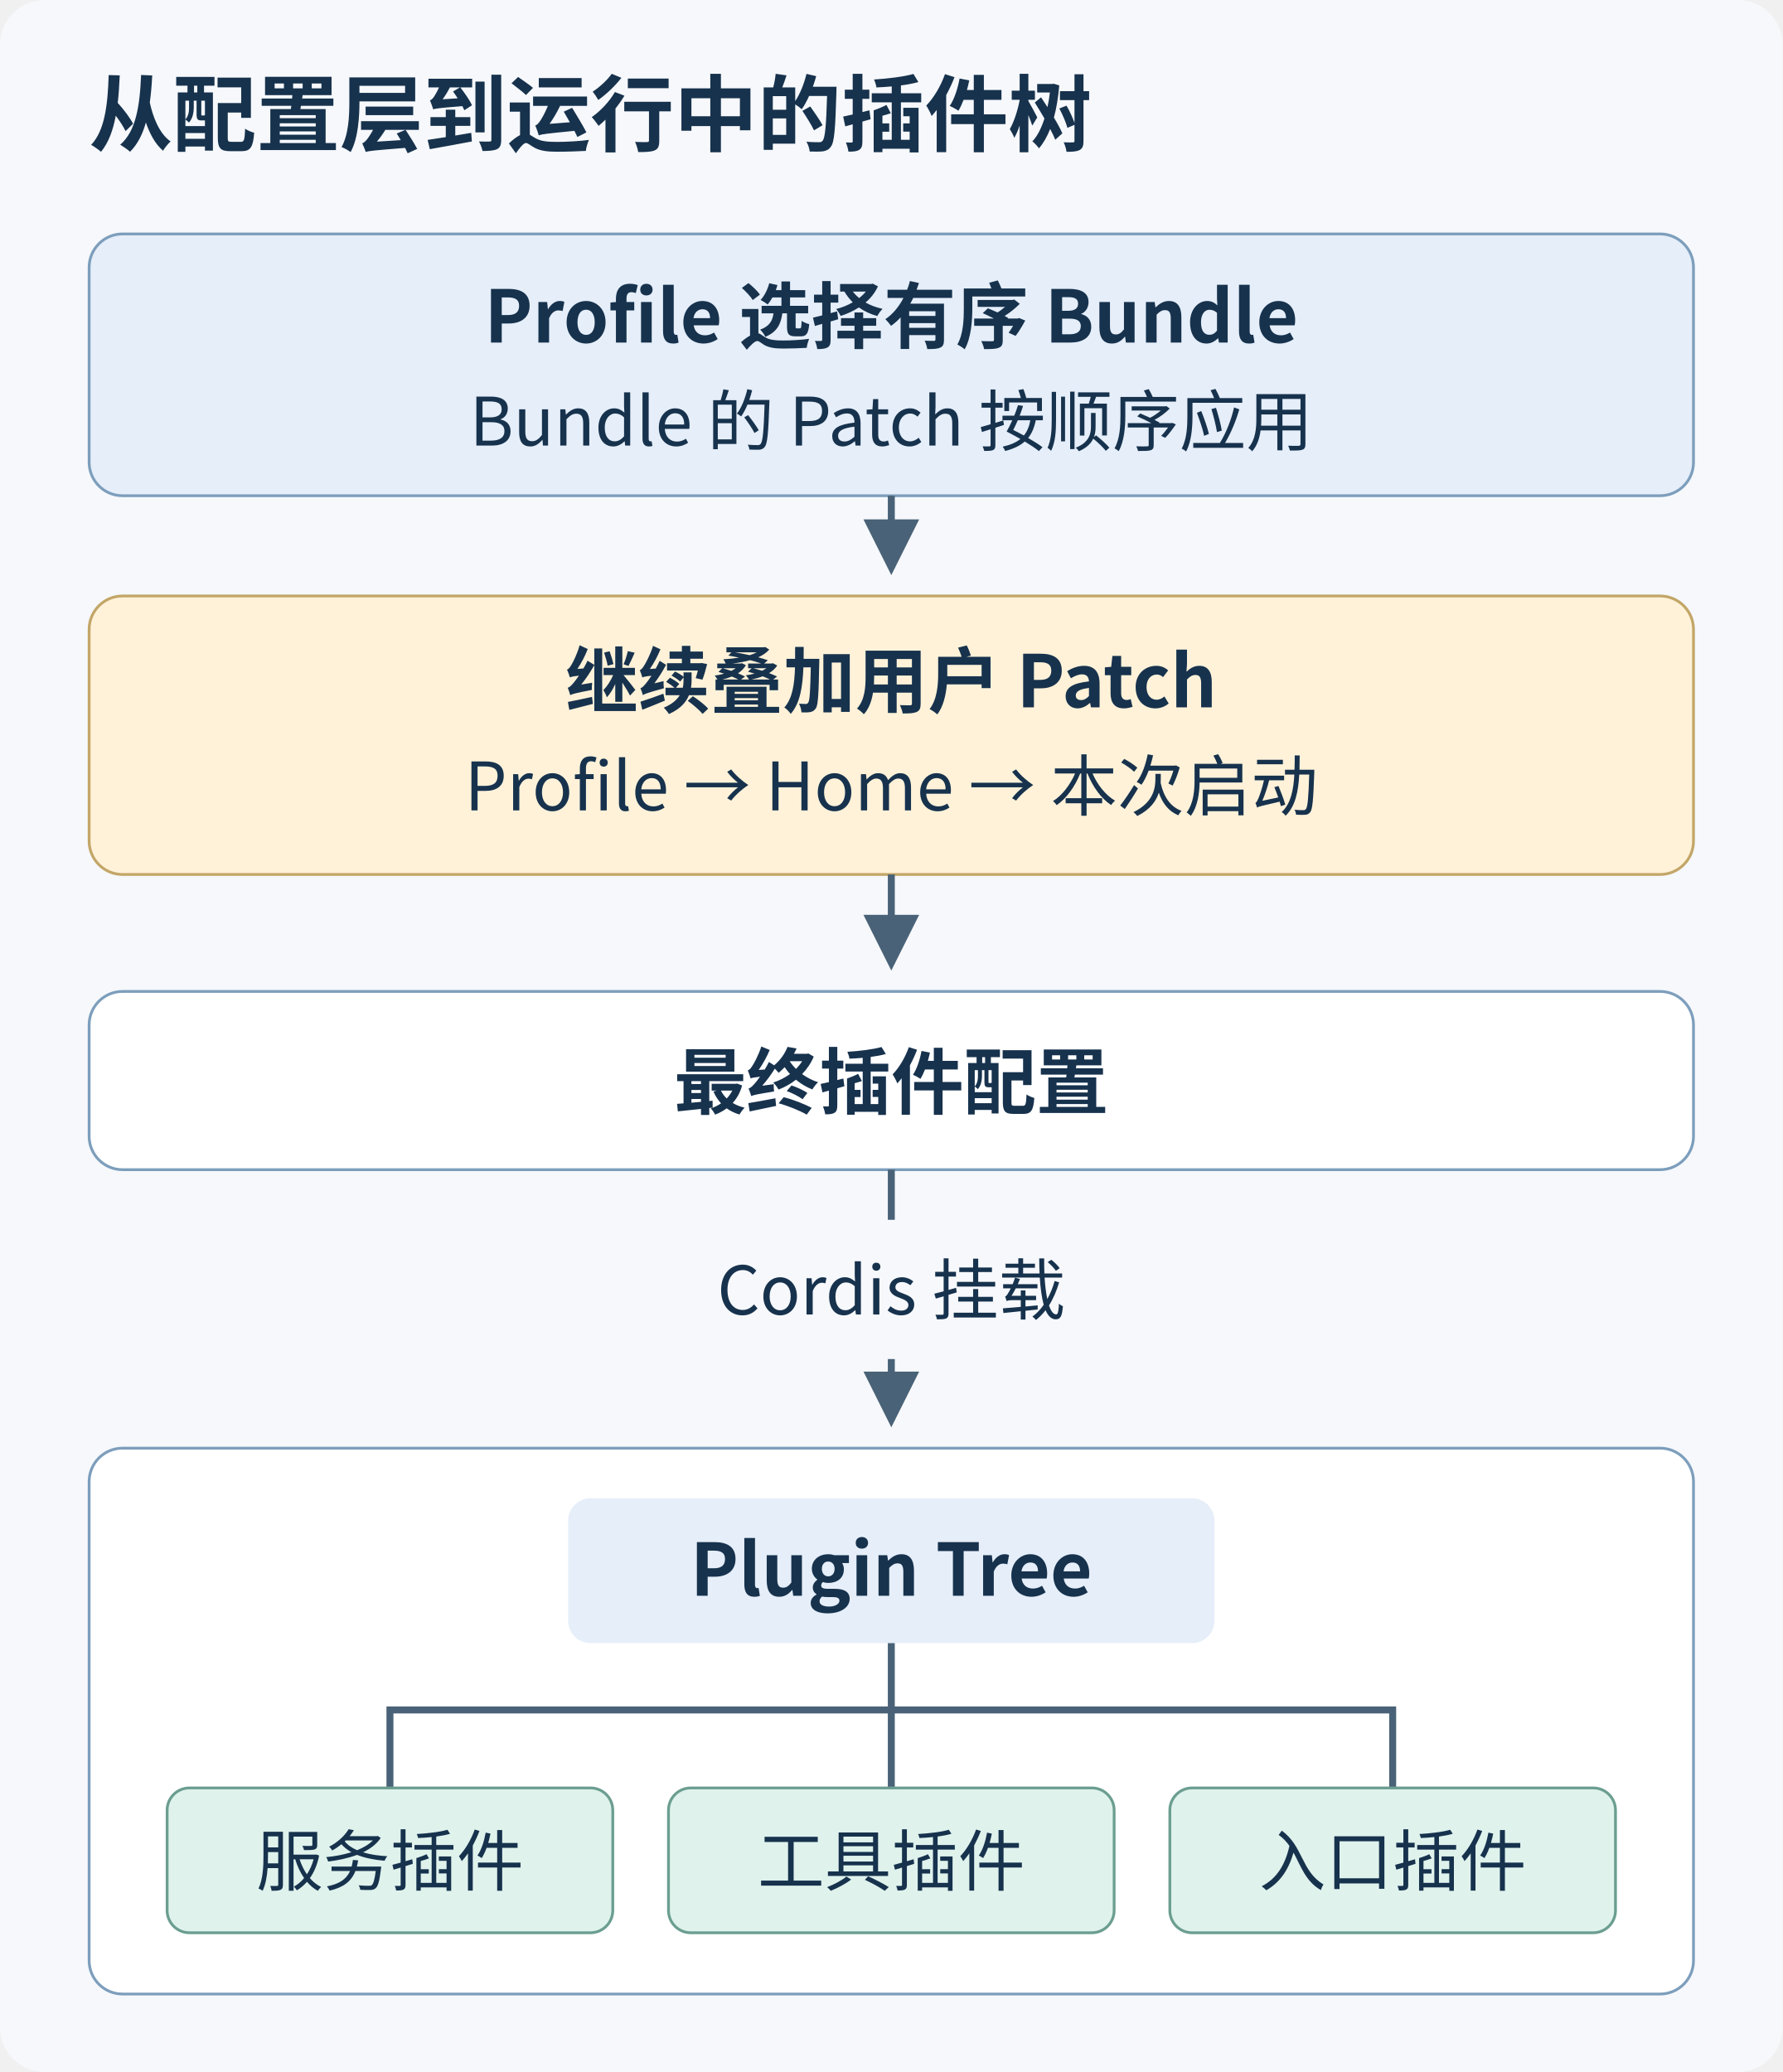
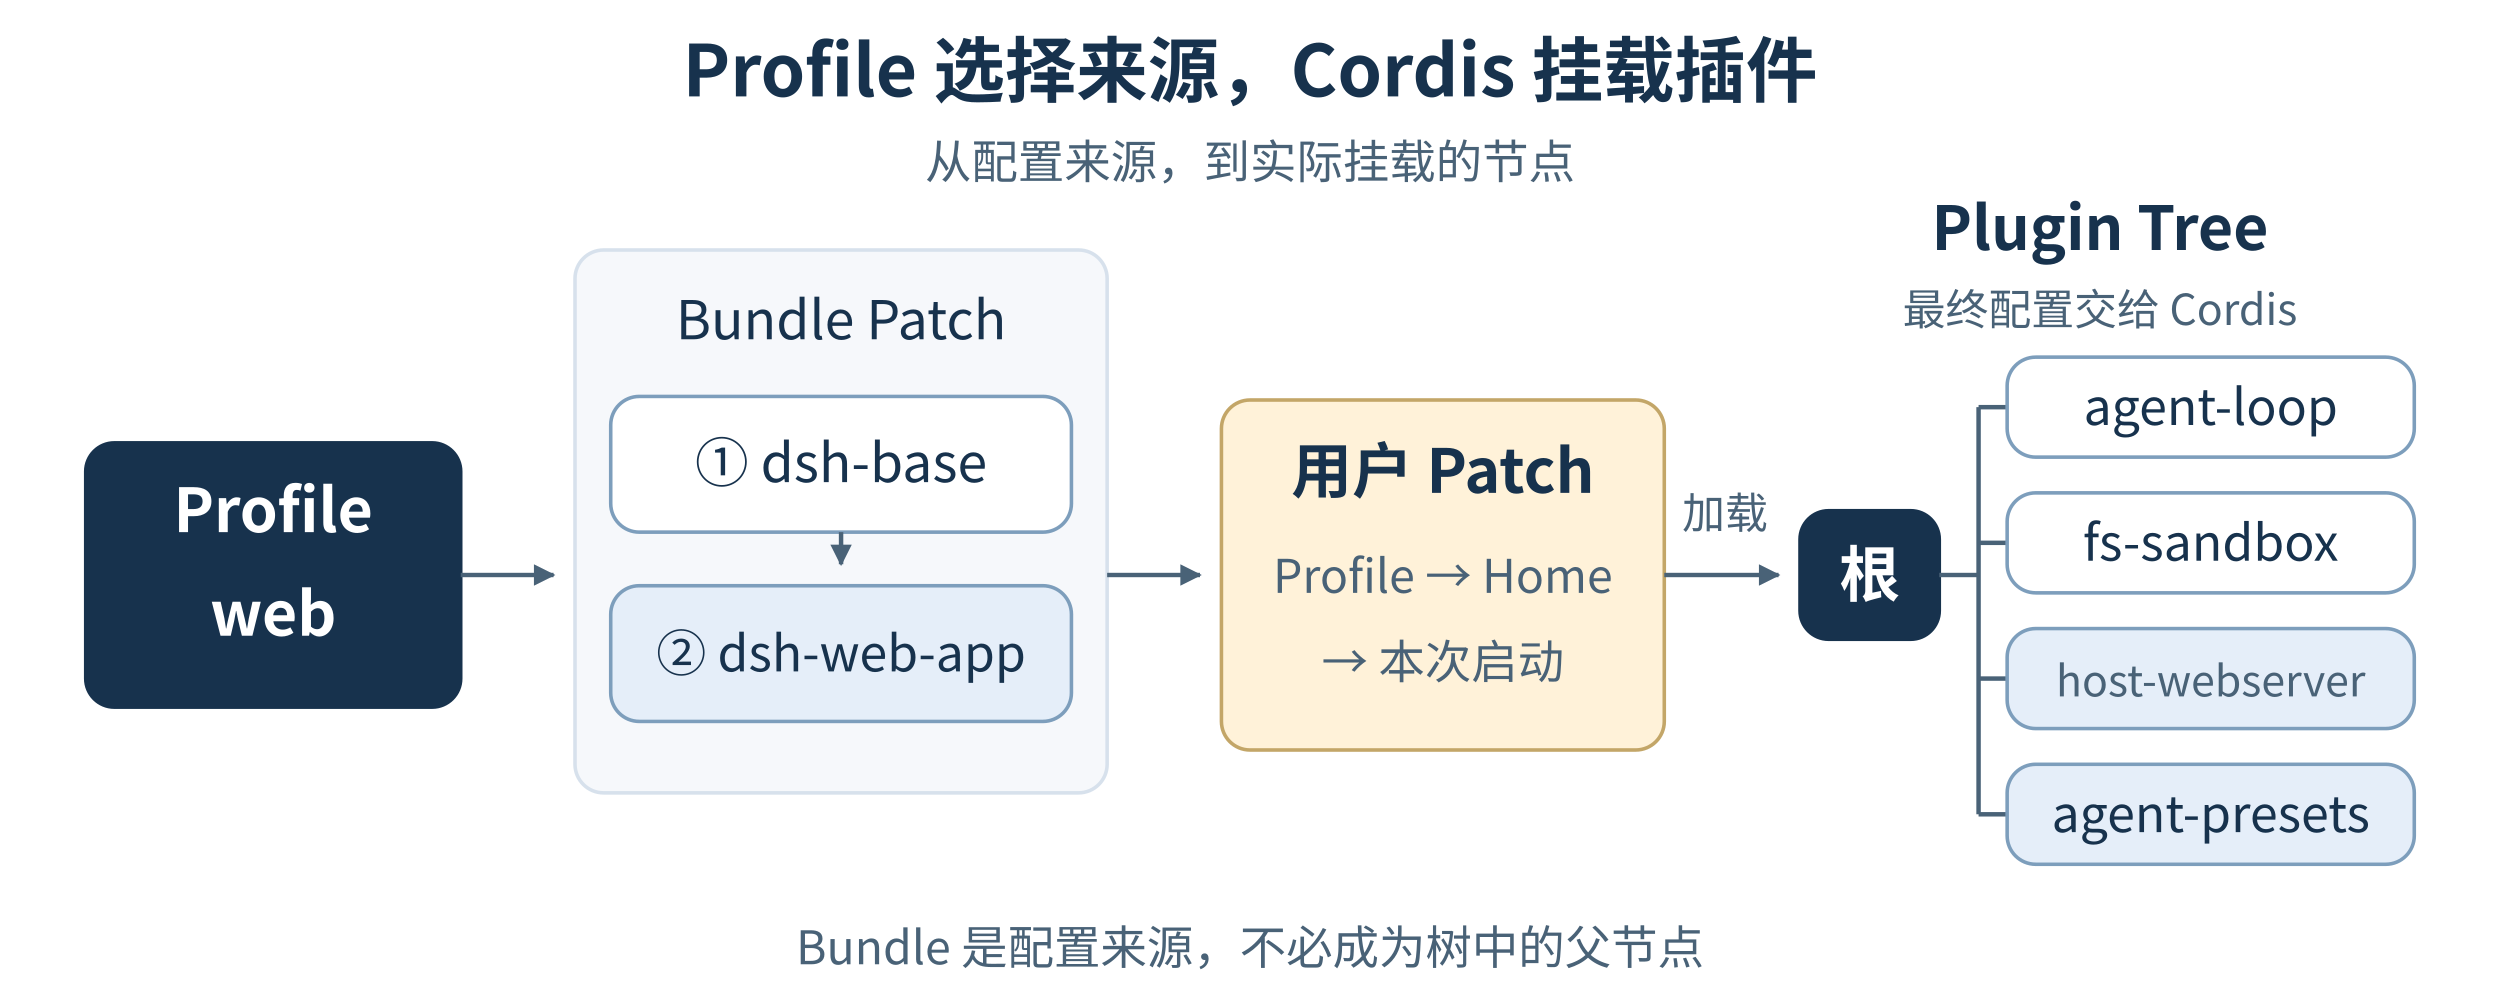
- <svg xmlns="http://www.w3.org/2000/svg" width="640" height="744" viewBox="0 0 640 744" role="img" aria-labelledby="title desc" xml:lang="zh-CN">
+ <svg xmlns="http://www.w3.org/2000/svg" width="1400" height="560" viewBox="0 0 1400 560" role="img" aria-labelledby="title desc" xml:lang="zh-CN">
  <defs>
-     <marker id="arrow" markerWidth="8" markerHeight="8" refX="7" refY="4" orient="auto">
-       <path d="M0 0 L8 4 L0 8Z" fill="#496277" />
+     <marker id="arrow" viewBox="0 0 12 12" markerWidth="12" markerHeight="12" refX="11" refY="6" orient="auto" markerUnits="userSpaceOnUse">
+       <path d="M0 0L12 6L0 12Z" fill="#496277" />
+     </marker>
+     <marker id="red-arrow" viewBox="0 0 12 12" markerWidth="12" markerHeight="12" refX="11" refY="6" orient="auto" markerUnits="userSpaceOnUse">
+       <path d="M0 0L12 6L0 12Z" fill="#b86252" />
    </marker>
    <style>
-       text { font-family: "Noto Sans CJK SC", "PingFang SC", "Microsoft YaHei", sans-serif; fill: #17324d; text-anchor: middle; }
-       .title { font-size: 30px; font-weight: 700; text-anchor: start; }
-       .label { font-size: 26px; font-weight: 600; }
-       .copy { font-size: 24px; }
-       .line { fill: none; stroke: #496277; stroke-width: 2.5; marker-end: url(#arrow); }
-       .tree { fill: none; stroke: #496277; stroke-width: 2.5; }
+       text { font-family: "Noto Sans CJK SC", "PingFang SC", "Microsoft YaHei", sans-serif; fill: #17324d; }
+       .title { font-size: 40px; font-weight: 700; }
+       .label { font-size: 34px; font-weight: 600; }
+       .copy { font-size: 30px; }
+       .note { font-size: 26px; fill: #496277; }
+       .small { font-size: 24px; fill: #496277; }
+       .inverse { fill: #fff; }
+       .node { font-size: 30px; }
+       .node-small { font-size: 28px; }
+       .flow { fill: none; stroke: #496277; stroke-width: 2.5; stroke-linejoin: round; marker-end: url(#arrow); }
+       .tree { fill: none; stroke: #496277; stroke-width: 2.5; stroke-linejoin: round; }
+       .withdraw { fill: none; stroke: #b86252; stroke-width: 2.5; stroke-dasharray: 7 6; stroke-linejoin: round; marker-end: url(#red-arrow); }
+       .expand { fill: none; stroke: #496277; stroke-width: 2.5; stroke-dasharray: 7 6; marker-end: url(#arrow); }
    </style>
  </defs>
-   <rect width="640" height="744" rx="16" fill="#f6f8fb" />
-   <text class="title" x="32" y="52">从配置层到运行中的插件树</text>
-   <rect x="32" y="84" width="576" height="94" rx="12" fill="#e5eef9" stroke="#7d9ebc" />
-   <text class="label" x="320" y="123">Profile 选择有序 Bundle</text>
-   <text class="copy" x="320" y="160">Bundle 的 Patch 按顺序应用</text>
-   <path class="line" d="M320 178V204" />
-   <rect x="32" y="214" width="576" height="100" rx="12" fill="#fff2d9" stroke="#c3a668" />
-   <text class="label" x="320" y="254">继续叠加用户 Patch</text>
-   <text class="copy" x="320" y="291">Profile → Home → 本次启动</text>
-   <path class="line" d="M320 314V346" />
-   <rect x="32" y="356" width="576" height="64" rx="12" fill="#ffffff" stroke="#7d9ebc" />
-   <text class="label" x="320" y="398">最终插件配置</text>
-   <path d="M320 420V438" stroke="#496277" stroke-width="2.5" />
-   <text class="copy" x="320" y="472">Cordis 挂载</text>
-   <path class="line" d="M320 488V510" />
-   <rect x="32" y="520" width="576" height="196" rx="12" fill="#ffffff" stroke="#7d9ebc" />
-   <rect x="204" y="538" width="232" height="52" rx="8" fill="#e5eef9" />
-   <text class="label" x="320" y="573">Plugin Tree</text>
-   <path class="tree" d="M320 590V614H140V642M320 614V642M320 614H500V642" />
-   <rect x="60" y="642" width="160" height="52" rx="8" fill="#dff2ec" stroke="#6b9e90" />
-   <rect x="240" y="642" width="160" height="52" rx="8" fill="#dff2ec" stroke="#6b9e90" />
-   <rect x="420" y="642" width="160" height="52" rx="8" fill="#dff2ec" stroke="#6b9e90" />
-   <text class="copy" x="140" y="677">服务插件</text>
-   <text class="copy" x="320" y="677">工具插件</text>
-   <text class="copy" x="500" y="677">入口插件</text>
+   <rect width="1400" height="560" fill="#fff" />
+   <text class="title" x="700" y="54" text-anchor="middle">Profile 选择来源，Cordis 挂载插件</text>
+   <text class="note" x="700" y="100" text-anchor="middle">从配置来源，到实际挂载的节点</text>
+   <g data-node="profile">
+     <rect x="48" y="248" width="210" height="148" rx="16" fill="#17324d" stroke="#17324d" stroke-width="2" />
+     <text class="label inverse" x="153" y="298" text-anchor="middle">Profile</text>
+     <text class="label inverse" x="153" y="356" text-anchor="middle">web</text>
+   </g>
+   <path class="flow" d="M258 322H310" />
+   <rect x="322" y="140" width="298" height="304" rx="16" fill="#f6f8fb" stroke="#d7e1ec" stroke-width="2" />
+   <text class="copy" x="471" y="190" text-anchor="middle">Bundle Patch</text>
+   <g data-node="base">
+     <rect x="342" y="222" width="258" height="76" rx="16" fill="#fff" stroke="#7d9ebc" stroke-width="2" />
+     <text class="node" x="471" y="270" text-anchor="middle">① dsh-base</text>
+   </g>
+   <g data-node="web-app">
+     <rect x="342" y="328" width="258" height="76" rx="16" fill="#e5eef9" stroke="#7d9ebc" stroke-width="2" />
+     <text class="node-small" x="471" y="376" text-anchor="middle">② dsh-web-app</text>
+   </g>
+   <path class="flow" d="M471 298V316" />
+   <path class="flow" d="M620 322H672" />
+   <g data-node="patch">
+     <rect x="684" y="224" width="248" height="196" rx="16" fill="#fff2d9" stroke="#c3a668" stroke-width="2" />
+     <text class="label" x="808" y="276" text-anchor="middle">用户 Patch</text>
+     <text class="note" x="808" y="332" text-anchor="middle">Profile → Home</text>
+     <text class="note" x="808" y="380" text-anchor="middle">→ 本次启动</text>
+   </g>
+   <path class="flow" d="M932 322H996" />
+   <text class="small" x="966" y="296" text-anchor="middle">加载</text>
+   <text class="label" x="1176" y="140" text-anchor="middle">Plugin Tree</text>
+   <text class="small" x="1176" y="182" text-anchor="middle">最终配置交给 Cordis</text>
+   <g data-node="root">
+     <rect x="1008" y="286" width="78" height="72" rx="16" fill="#17324d" stroke="#17324d" stroke-width="2" />
+     <text class="label inverse" x="1047" y="334" text-anchor="middle">根</text>
+   </g>
+   <path class="tree" d="M1086 322H1108M1108 228V456M1108 228H1124M1108 304H1124M1108 380H1124M1108 456H1124" />
+   <g data-node="agent-loop">
+     <rect x="1124" y="200" width="228" height="56" rx="16" fill="#fff" stroke="#7d9ebc" stroke-width="2" />
+     <text class="node-small" x="1238" y="238" text-anchor="middle">agent-loop</text>
+   </g>
+   <g data-node="fs-sandbox">
+     <rect x="1124" y="276" width="228" height="56" rx="16" fill="#fff" stroke="#7d9ebc" stroke-width="2" />
+     <text class="node-small" x="1238" y="314" text-anchor="middle">fs-sandbox</text>
+   </g>
+   <g data-node="webserver">
+     <rect x="1124" y="352" width="228" height="56" rx="16" fill="#e5eef9" stroke="#7d9ebc" stroke-width="2" />
+     <text class="small" x="1238" y="390" text-anchor="middle">host-webserver</text>
+   </g>
+   <g data-node="presets">
+     <rect x="1124" y="428" width="228" height="56" rx="16" fill="#e5eef9" stroke="#7d9ebc" stroke-width="2" />
+     <text class="node-small" x="1238" y="466" text-anchor="middle">agent-presets</text>
+   </g>
+   <text class="note" x="700" y="540" text-anchor="middle">Bundle 是配置来源，不必成为树中的父节点</text>
</svg>
